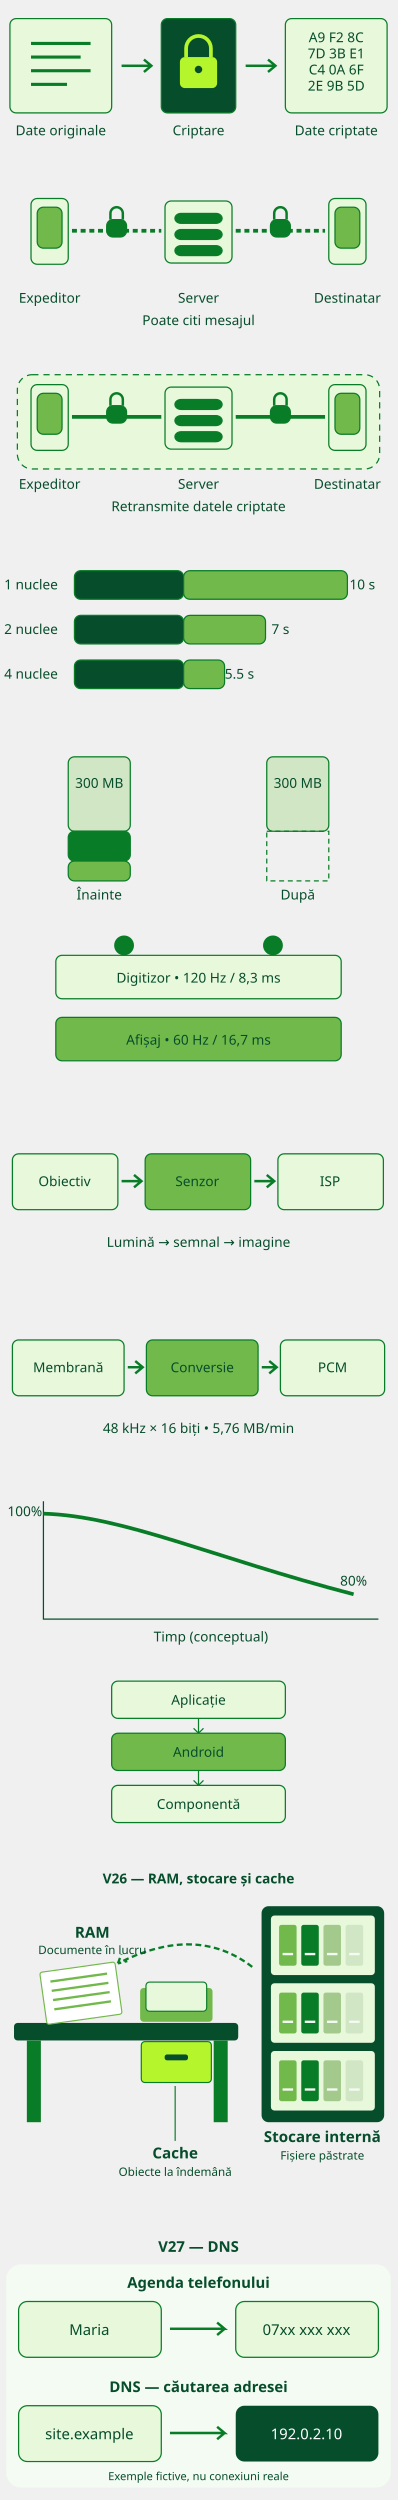
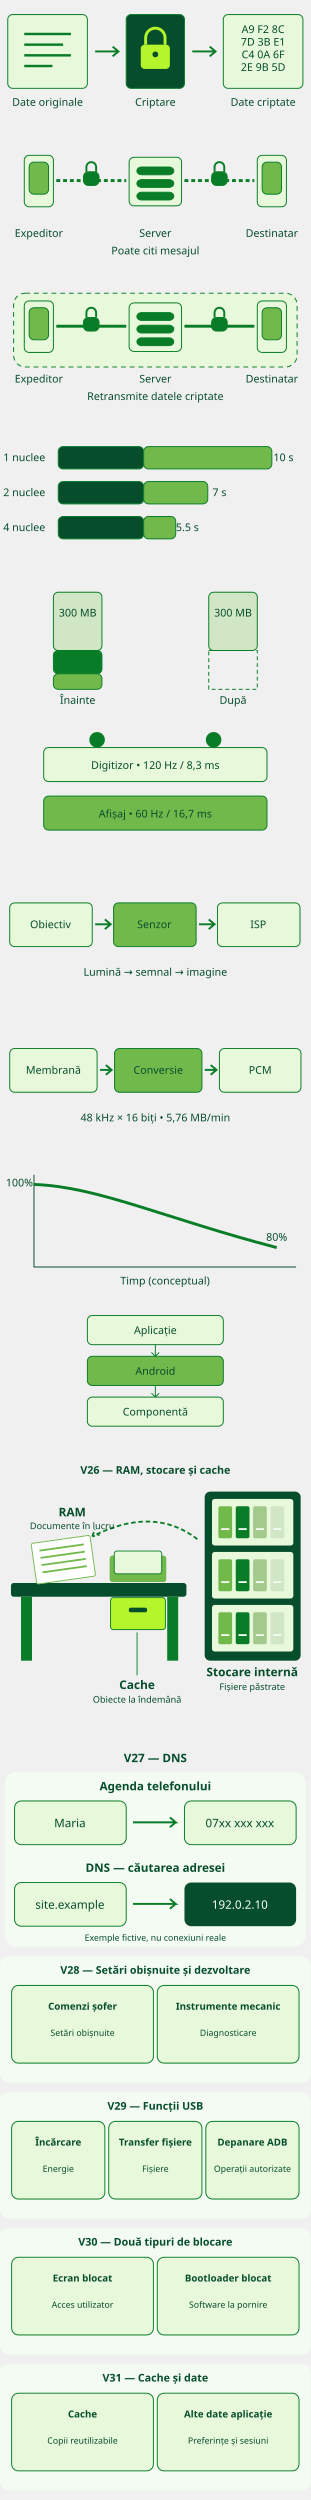
- <svg xmlns="http://www.w3.org/2000/svg" viewBox="0 0 320 2015" role="img" font-family="Nunito Sans, sans-serif" font-size="11" fill="#064D2B">
+ <svg xmlns="http://www.w3.org/2000/svg" viewBox="0 0 320 2575" role="img" font-family="Nunito Sans, sans-serif" font-size="11" fill="#064D2B">
  <g transform="translate(0 0)">
    <rect x="8" y="15" width="82" height="76" rx="5" fill="#E7F8DB" stroke="#087C26" />
    <path d="M25 35 H73 M25 46 H65 M25 57 H73 M25 68 H54" stroke="#087C26" stroke-width="2.5" />
    <path d="M98 53 h24 m-6 -5 l6 5 -6 5" fill="none" stroke="#087C26" stroke-width="2" />
    <rect x="130" y="15" width="60" height="76" rx="5" fill="#064D2B" stroke="#087C26" />
    <path d="M150 46 v-7 a10 10 0 0 1 20 0 v7" fill="none" stroke="#B5F52C" stroke-width="3" />
    <rect x="145" y="46" width="30" height="25" rx="4" fill="#B5F52C" />
    <circle cx="160" cy="56" r="3" fill="#064D2B" />
    <path d="M198 53 h24 m-6 -5 l6 5 -6 5" fill="none" stroke="#087C26" stroke-width="2" />
    <rect x="230" y="15" width="82" height="76" rx="5" fill="#E7F8DB" stroke="#087C26" />
    <text x="271" y="34" text-anchor="middle">A9 F2 8C</text>
    <text x="271" y="47" text-anchor="middle">7D 3B E1</text>
    <text x="271" y="60" text-anchor="middle">C4 0A 6F</text>
    <text x="271" y="73" text-anchor="middle">2E 9B 5D</text>
    <text x="49" y="109" text-anchor="middle">Date originale</text>
    <text x="160" y="109" text-anchor="middle">Criptare</text>
    <text x="271" y="109" text-anchor="middle">Date criptate</text>
  </g>
  <g transform="translate(0 150)">
    <rect x="25" y="10" width="30" height="53" rx="5" fill="#E7F8DB" stroke="#087C26" />
    <rect x="30" y="17" width="20" height="33" rx="5" fill="#72B94C" stroke="#087C26" />
    <rect x="265" y="10" width="30" height="53" rx="5" fill="#E7F8DB" stroke="#087C26" />
    <rect x="270" y="17" width="20" height="33" rx="5" fill="#72B94C" stroke="#087C26" />
    <rect x="133" y="12" width="54" height="50" rx="5" fill="#E7F8DB" stroke="#087C26" />
    <rect x="141" y="22" width="38" height="8" rx="5" fill="#087C26" stroke="#087C26" />
    <rect x="141" y="35" width="38" height="8" rx="5" fill="#087C26" stroke="#087C26" />
    <rect x="141" y="48" width="38" height="8" rx="5" fill="#087C26" stroke="#087C26" />
    <path d="M58 36 H130 M190 36 H262" stroke="#087C26" stroke-width="3" stroke-dasharray="4 3" />
    <path d="M89 27 v-5 a5 5 0 0 1 10 0 v5" stroke="#087C26" stroke-width="2" fill="none" />
    <rect x="86" y="27" width="16" height="14" rx="5" fill="#087C26" stroke="#087C26" />
    <path d="M221 27 v-5 a5 5 0 0 1 10 0 v5" stroke="#087C26" stroke-width="2" fill="none" />
    <rect x="218" y="27" width="16" height="14" rx="5" fill="#087C26" stroke="#087C26" />
    <text x="40" y="94" text-anchor="middle">Expeditor</text>
    <text x="160" y="94" text-anchor="middle">Server</text>
    <text x="280" y="94" text-anchor="middle">Destinatar</text>
    <text x="160" y="112" text-anchor="middle">Poate citi mesajul</text>
  </g>
  <g transform="translate(0 300)">
    <rect x="14" y="2" width="292" height="76" rx="12" fill="#E7F8DB" stroke="#087C26" stroke-dasharray="5 4" />
    <rect x="25" y="10" width="30" height="53" rx="5" fill="#E7F8DB" stroke="#087C26" />
    <rect x="30" y="17" width="20" height="33" rx="5" fill="#72B94C" stroke="#087C26" />
    <rect x="265" y="10" width="30" height="53" rx="5" fill="#E7F8DB" stroke="#087C26" />
    <rect x="270" y="17" width="20" height="33" rx="5" fill="#72B94C" stroke="#087C26" />
    <rect x="133" y="12" width="54" height="50" rx="5" fill="#E7F8DB" stroke="#087C26" />
    <rect x="141" y="22" width="38" height="8" rx="5" fill="#087C26" stroke="#087C26" />
    <rect x="141" y="35" width="38" height="8" rx="5" fill="#087C26" stroke="#087C26" />
    <rect x="141" y="48" width="38" height="8" rx="5" fill="#087C26" stroke="#087C26" />
    <path d="M58 36 H130 M190 36 H262" stroke="#087C26" stroke-width="3" />
    <path d="M89 27 v-5 a5 5 0 0 1 10 0 v5" stroke="#087C26" stroke-width="2" fill="none" />
    <rect x="86" y="27" width="16" height="14" rx="5" fill="#087C26" stroke="#087C26" />
    <path d="M221 27 v-5 a5 5 0 0 1 10 0 v5" stroke="#087C26" stroke-width="2" fill="none" />
    <rect x="218" y="27" width="16" height="14" rx="5" fill="#087C26" stroke="#087C26" />
    <text x="40" y="94" text-anchor="middle">Expeditor</text>
    <text x="160" y="94" text-anchor="middle">Server</text>
    <text x="280" y="94" text-anchor="middle">Destinatar</text>
    <text x="160" y="112" text-anchor="middle">Retransmite datele criptate</text>
  </g>
  <g transform="translate(0 450)">
    <text x="25" y="25" text-anchor="middle">1 nuclee</text>
    <rect x="60" y="10" width="88" height="23" rx="5" fill="#064D2B" stroke="#087C26" />
    <rect x="148" y="10" width="132" height="23" rx="5" fill="#72B94C" stroke="#087C26" />
    <text x="292" y="25" text-anchor="middle">10 s</text>
    <text x="25" y="61" text-anchor="middle">2 nuclee</text>
    <rect x="60" y="46" width="88" height="23" rx="5" fill="#064D2B" stroke="#087C26" />
    <rect x="148" y="46" width="66" height="23" rx="5" fill="#72B94C" stroke="#087C26" />
    <text x="226" y="61" text-anchor="middle">7 s</text>
    <text x="25" y="97" text-anchor="middle">4 nuclee</text>
    <rect x="60" y="82" width="88" height="23" rx="5" fill="#064D2B" stroke="#087C26" />
    <rect x="148" y="82" width="33" height="23" rx="5" fill="#72B94C" stroke="#087C26" />
    <text x="193" y="97" text-anchor="middle">5.5 s</text>
  </g>
  <g transform="translate(0 600)">
    <rect x="55" y="10" width="50" height="60" rx="5" fill="#D1E6C5" stroke="#087C26" />
    <rect x="55" y="70" width="50" height="24" rx="5" fill="#087C26" stroke="#087C26" />
    <rect x="55" y="94" width="50" height="16" rx="5" fill="#72B94C" stroke="#087C26" />
    <text x="80" y="35" text-anchor="middle">300 MB</text>
    <text x="80" y="125" text-anchor="middle">Înainte</text>
    <rect x="215" y="10" width="50" height="60" rx="5" fill="#D1E6C5" stroke="#087C26" />
    <rect x="215" y="70" width="50" height="40" fill="none" stroke="#087C26" stroke-dasharray="4 3" />
    <text x="240" y="35" text-anchor="middle">300 MB</text>
    <text x="240" y="125" text-anchor="middle">După</text>
  </g>
  <g transform="translate(0 750)">
    <rect x="45" y="20" width="230" height="35" rx="5" fill="#E7F8DB" stroke="#087C26" />
    <text x="160" y="42" text-anchor="middle">Digitizor • 120 Hz / 8,3 ms</text>
    <rect x="45" y="70" width="230" height="35" rx="5" fill="#72B94C" stroke="#087C26" />
    <text x="160" y="92" text-anchor="middle">Afișaj • 60 Hz / 16,7 ms</text>
    <circle cx="100" cy="12" r="8" fill="#087C26" />
    <circle cx="220" cy="12" r="8" fill="#087C26" />
  </g>
  <g transform="translate(0 900)">
    <rect x="10" y="30" width="85" height="45" rx="5" fill="#E7F8DB" stroke="#087C26" />
    <text x="52" y="56" text-anchor="middle">Obiectiv</text>
    <path d="M98 52 h16 m-6 -5 l6 5 -6 5" fill="none" stroke="#087C26" stroke-width="2" />
    <rect x="117" y="30" width="85" height="45" rx="5" fill="#72B94C" stroke="#087C26" />
    <text x="159" y="56" text-anchor="middle">Senzor</text>
    <path d="M205 52 h16 m-6 -5 l6 5 -6 5" fill="none" stroke="#087C26" stroke-width="2" />
    <rect x="224" y="30" width="85" height="45" rx="5" fill="#E7F8DB" stroke="#087C26" />
    <text x="266" y="56" text-anchor="middle">ISP</text>
    <text x="160" y="105" text-anchor="middle">Lumină → semnal → imagine</text>
  </g>
  <g transform="translate(0 1050)">
    <rect x="10" y="30" width="90" height="45" rx="5" fill="#E7F8DB" stroke="#087C26" />
    <text x="55" y="56" text-anchor="middle">Membrană</text>
    <path d="M103 52 h12 m-6 -5 l6 5 -6 5" fill="none" stroke="#087C26" stroke-width="2" />
    <rect x="118" y="30" width="90" height="45" rx="5" fill="#72B94C" stroke="#087C26" />
    <text x="163" y="56" text-anchor="middle">Conversie</text>
    <path d="M211 52 h12 m-6 -5 l6 5 -6 5" fill="none" stroke="#087C26" stroke-width="2" />
    <rect x="226" y="30" width="84" height="45" rx="5" fill="#E7F8DB" stroke="#087C26" />
    <text x="268" y="56" text-anchor="middle">PCM</text>
    <text x="160" y="105" text-anchor="middle">48 kHz × 16 biți • 5,76 MB/min</text>
  </g>
  <g transform="translate(0 1200)">
    <path d="M35 10 V105 H305" stroke="#064D2B" fill="none" />
    <path d="M35 20 C100 22 170 55 285 85" stroke="#087C26" stroke-width="3" fill="none" />
    <text x="20" y="22" text-anchor="middle">100%</text>
    <text x="285" y="78" text-anchor="middle">80%</text>
    <text x="170" y="123" text-anchor="middle">Timp (conceptual)</text>
  </g>
  <g transform="translate(0 1350)">
    <rect x="90" y="5" width="140" height="30" rx="5" fill="#E7F8DB" stroke="#087C26" />
    <text x="160" y="24" text-anchor="middle">Aplicație</text>
    <path d="M160 35 v12 m-4 -4 l4 4 4 -4" stroke="#087C26" fill="none" />
    <rect x="90" y="47" width="140" height="30" rx="5" fill="#72B94C" stroke="#087C26" />
    <text x="160" y="66" text-anchor="middle">Android</text>
    <path d="M160 77 v12 m-4 -4 l4 4 4 -4" stroke="#087C26" fill="none" />
    <rect x="90" y="89" width="140" height="30" rx="5" fill="#E7F8DB" stroke="#087C26" />
    <text x="160" y="108" text-anchor="middle">Componentă</text>
  </g>
  <g transform="translate(0 1500)">
    <text x="160" y="18" text-anchor="middle" font-weight="bold">V26 — RAM, stocare și cache</text>
    <svg x="0" y="25" width="320" height="259" viewBox="0 0 340 275" role="img" aria-label="RAM, stocare și cache: masă, dulap și sertar" font-family="Nunito Sans, sans-serif">
      <rect x="224" y="12" width="105" height="185" rx="6" fill="#064D2B" />
      <rect x="232" y="20" width="89" height="51" rx="3" fill="#E7F8DB" />
      <rect x="239" y="28" width="15" height="35" rx="2" fill="#72B94C" />
      <path d="M242 53 h9" stroke="#F3FBF2" stroke-width="2" />
      <rect x="258" y="28" width="15" height="35" rx="2" fill="#087C26" />
      <path d="M261 53 h9" stroke="#F3FBF2" stroke-width="2" />
      <rect x="277" y="28" width="15" height="35" rx="2" fill="#A4C98C" />
      <path d="M280 53 h9" stroke="#F3FBF2" stroke-width="2" />
      <rect x="296" y="28" width="15" height="35" rx="2" fill="#D1E6C5" />
      <path d="M299 53 h9" stroke="#F3FBF2" stroke-width="2" />
      <rect x="232" y="78" width="89" height="51" rx="3" fill="#E7F8DB" />
      <rect x="239" y="86" width="15" height="35" rx="2" fill="#72B94C" />
      <path d="M242 111 h9" stroke="#F3FBF2" stroke-width="2" />
      <rect x="258" y="86" width="15" height="35" rx="2" fill="#087C26" />
      <path d="M261 111 h9" stroke="#F3FBF2" stroke-width="2" />
      <rect x="277" y="86" width="15" height="35" rx="2" fill="#A4C98C" />
      <path d="M280 111 h9" stroke="#F3FBF2" stroke-width="2" />
      <rect x="296" y="86" width="15" height="35" rx="2" fill="#D1E6C5" />
      <path d="M299 111 h9" stroke="#F3FBF2" stroke-width="2" />
      <rect x="232" y="136" width="89" height="51" rx="3" fill="#E7F8DB" />
      <rect x="239" y="144" width="15" height="35" rx="2" fill="#72B94C" />
      <path d="M242 169 h9" stroke="#F3FBF2" stroke-width="2" />
      <rect x="258" y="144" width="15" height="35" rx="2" fill="#087C26" />
      <path d="M261 169 h9" stroke="#F3FBF2" stroke-width="2" />
      <rect x="277" y="144" width="15" height="35" rx="2" fill="#A4C98C" />
      <path d="M280 169 h9" stroke="#F3FBF2" stroke-width="2" />
      <rect x="296" y="144" width="15" height="35" rx="2" fill="#D1E6C5" />
      <path d="M299 169 h9" stroke="#F3FBF2" stroke-width="2" />
      <rect x="12" y="112" width="192" height="15" rx="3" fill="#064D2B" />
      <rect x="23" y="127" width="12" height="70" fill="#087C26" />
      <rect x="183" y="127" width="12" height="70" fill="#087C26" />
      <g transform="rotate(-8 70 95)">
        <rect x="38" y="64" width="65" height="45" rx="2" fill="white" stroke="#72B94C" />
        <path d="M46 73 H95" stroke="#72B94C" stroke-width="2" />
        <path d="M46 81 H95" stroke="#72B94C" stroke-width="2" />
        <path d="M46 89 H95" stroke="#72B94C" stroke-width="2" />
        <path d="M46 97 H95" stroke="#72B94C" stroke-width="2" />
      </g>
      <rect x="120" y="82" width="62" height="29" rx="3" fill="#72B94C" />
      <rect x="125" y="77" width="52" height="25" rx="3" fill="#E7F8DB" stroke="#087C26" />
      <rect x="121" y="128" width="60" height="35" rx="3" fill="#B5F52C" stroke="#087C26" />
      <rect x="141" y="139" width="20" height="5" rx="2" fill="#064D2B" />
      <path d="M216 64 Q168 27 101 61 l8 -2 m-8 2 l3 -8" fill="none" stroke="#087C26" stroke-width="2" stroke-dasharray="5 3" />
      <g fill="#064D2B" text-anchor="middle">
        <text x="79" y="39" font-size="13" font-weight="bold">RAM</text>
        <text x="79" y="53" font-size="10">Documente în lucru</text>
        <path d="M150 166 V213" stroke="#087C26" />
        <text x="150" y="228" font-size="13" font-weight="bold">Cache</text>
        <text x="150" y="243" font-size="10">Obiecte la îndemână</text>
        <text x="276" y="214" font-size="13" font-weight="bold">Stocare internă</text>
        <text x="276" y="229" font-size="10">Fișiere păstrate</text>
      </g>
    </svg>
  </g>
  <g transform="translate(0 1800)" font-size="12">
    <text x="160" y="15" text-anchor="middle" font-weight="bold">V27 — DNS</text>
    <g transform="translate(0 20)">
      <rect x="5" y="5" width="310" height="180" rx="12" fill="#F3FBF2" />
      <g text-anchor="middle" fill="#064D2B">
        <text x="160" y="24" font-weight="bold">Agenda telefonului</text>
        <rect x="15" y="35" width="115" height="45" rx="7" fill="#E7F8DB" stroke="#087C26" />
        <text x="72" y="62">Maria</text>
        <path d="M137 57 H181 l-6 -5 m6 5 l-6 5" stroke="#087C26" fill="none" stroke-width="2" />
        <rect x="190" y="35" width="115" height="45" rx="7" fill="#E7F8DB" stroke="#087C26" />
        <text x="247" y="62">07xx xxx xxx</text>
        <text x="160" y="108" font-weight="bold">DNS — căutarea adresei</text>
        <rect x="15" y="119" width="115" height="45" rx="7" fill="#E7F8DB" stroke="#087C26" />
        <text x="72" y="146">site.example</text>
        <path d="M137 141 H181 l-6 -5 m6 5 l-6 5" stroke="#087C26" fill="none" stroke-width="2" />
        <rect x="190" y="119" width="115" height="45" rx="7" fill="#064D2B" />
        <text x="247" y="146" fill="white">192.0.2.10</text>
        <text x="160" y="179" font-size="9">Exemple fictive, nu conexiuni reale</text>
      </g>
    </g>
  </g>
+   <g transform="translate(0 2015)">
+     <rect width="320" height="130" rx="9" fill="#F3FBF2" />
+     <text x="160" y="18" text-anchor="middle" font-weight="bold">V28 — Setări obișnuite și dezvoltare</text>
+     <rect x="12" y="30" width="146" height="80" rx="7" fill="#E7F8DB" stroke="#087C26" />
+     <text x="85" y="55" text-anchor="middle" font-size="10" font-weight="bold">Comenzi șofer</text>
+     <text x="85" y="82" text-anchor="middle" font-size="9">Setări obișnuite</text>
+     <rect x="162" y="30" width="146" height="80" rx="7" fill="#E7F8DB" stroke="#087C26" />
+     <text x="235" y="55" text-anchor="middle" font-size="10" font-weight="bold">Instrumente mecanic</text>
+     <text x="235" y="82" text-anchor="middle" font-size="9">Diagnosticare</text>
+   </g>
+   <g transform="translate(0 2155)">
+     <rect width="320" height="130" rx="9" fill="#F3FBF2" />
+     <text x="160" y="18" text-anchor="middle" font-weight="bold">V29 — Funcții USB</text>
+     <rect x="12" y="30" width="96" height="80" rx="7" fill="#E7F8DB" stroke="#087C26" />
+     <text x="60" y="55" text-anchor="middle" font-size="10" font-weight="bold">Încărcare</text>
+     <text x="60" y="82" text-anchor="middle" font-size="9">Energie</text>
+     <rect x="112" y="30" width="96" height="80" rx="7" fill="#E7F8DB" stroke="#087C26" />
+     <text x="160" y="55" text-anchor="middle" font-size="10" font-weight="bold">Transfer fișiere</text>
+     <text x="160" y="82" text-anchor="middle" font-size="9">Fișiere</text>
+     <rect x="212" y="30" width="96" height="80" rx="7" fill="#E7F8DB" stroke="#087C26" />
+     <text x="260" y="55" text-anchor="middle" font-size="10" font-weight="bold">Depanare ADB</text>
+     <text x="260" y="82" text-anchor="middle" font-size="9">Operații autorizate</text>
+   </g>
+   <g transform="translate(0 2295)">
+     <rect width="320" height="130" rx="9" fill="#F3FBF2" />
+     <text x="160" y="18" text-anchor="middle" font-weight="bold">V30 — Două tipuri de blocare</text>
+     <rect x="12" y="30" width="146" height="80" rx="7" fill="#E7F8DB" stroke="#087C26" />
+     <text x="85" y="55" text-anchor="middle" font-size="10" font-weight="bold">Ecran blocat</text>
+     <text x="85" y="82" text-anchor="middle" font-size="9">Acces utilizator</text>
+     <rect x="162" y="30" width="146" height="80" rx="7" fill="#E7F8DB" stroke="#087C26" />
+     <text x="235" y="55" text-anchor="middle" font-size="10" font-weight="bold">Bootloader blocat</text>
+     <text x="235" y="82" text-anchor="middle" font-size="9">Software la pornire</text>
+   </g>
+   <g transform="translate(0 2435)">
+     <rect width="320" height="130" rx="9" fill="#F3FBF2" />
+     <text x="160" y="18" text-anchor="middle" font-weight="bold">V31 — Cache și date</text>
+     <rect x="12" y="30" width="146" height="80" rx="7" fill="#E7F8DB" stroke="#087C26" />
+     <text x="85" y="55" text-anchor="middle" font-size="10" font-weight="bold">Cache</text>
+     <text x="85" y="82" text-anchor="middle" font-size="9">Copii reutilizabile</text>
+     <rect x="162" y="30" width="146" height="80" rx="7" fill="#E7F8DB" stroke="#087C26" />
+     <text x="235" y="55" text-anchor="middle" font-size="10" font-weight="bold">Alte date aplicație</text>
+     <text x="235" y="82" text-anchor="middle" font-size="9">Preferințe și sesiuni</text>
+   </g>
</svg>
